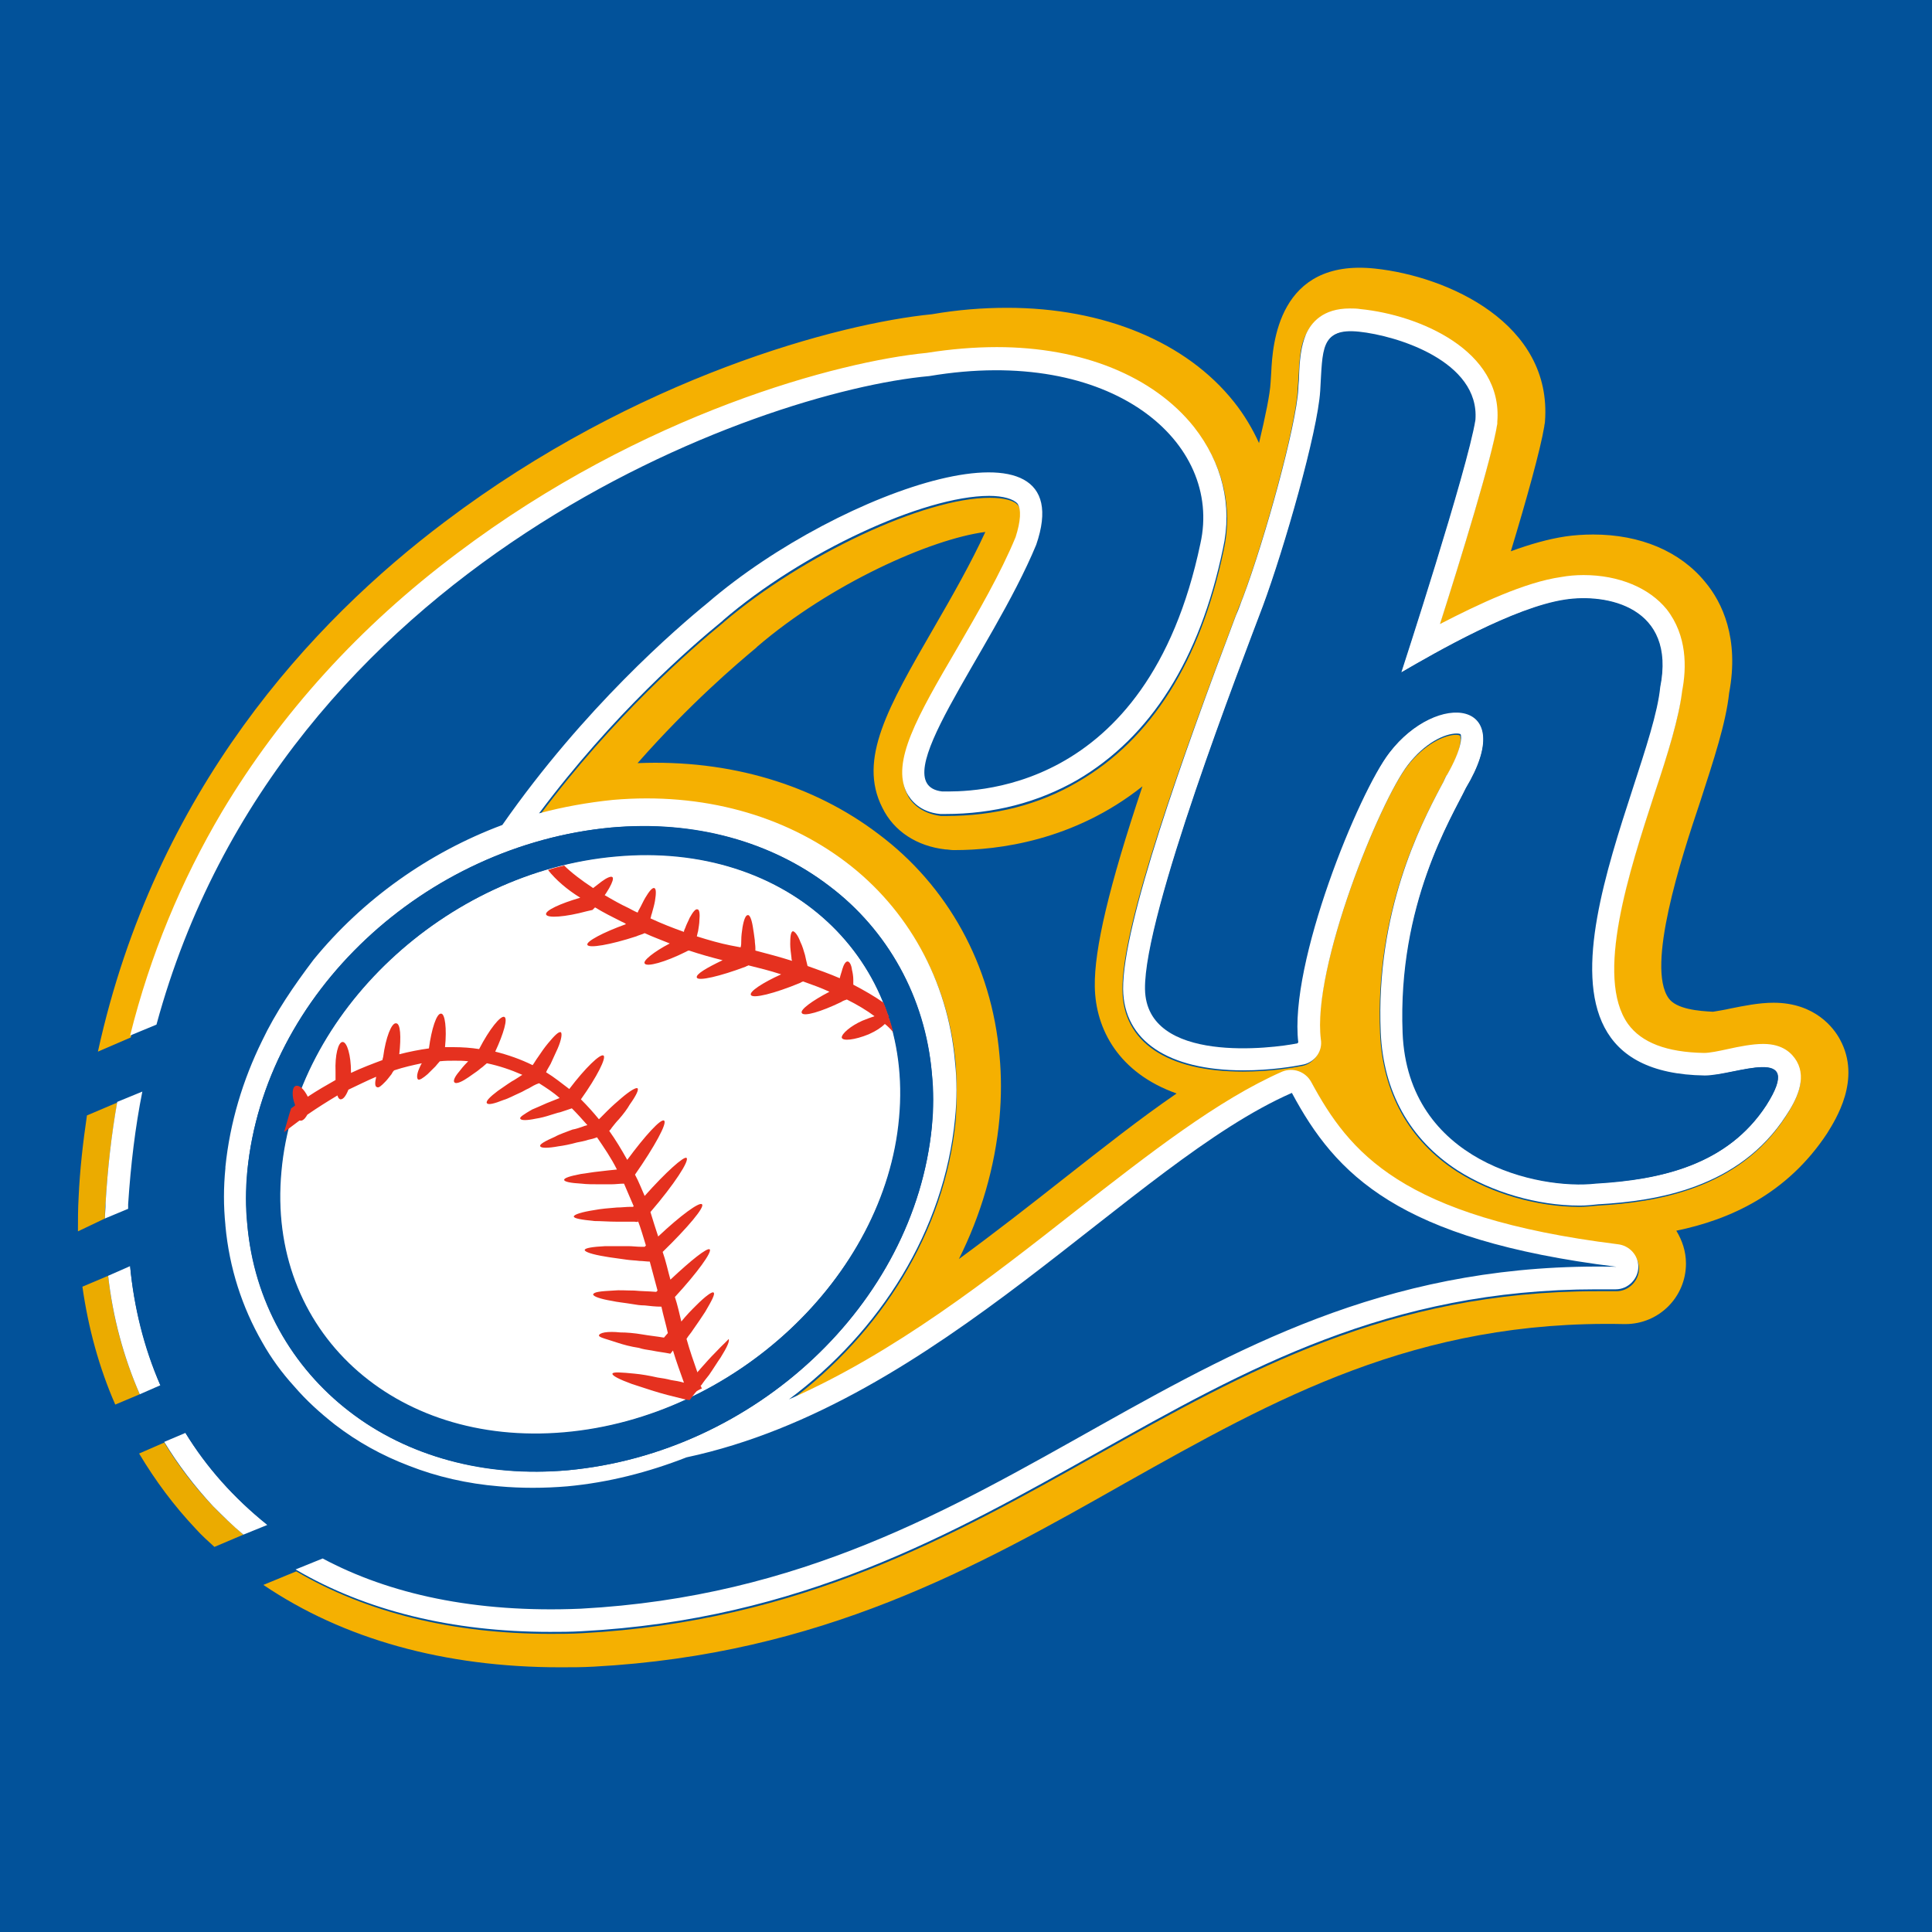
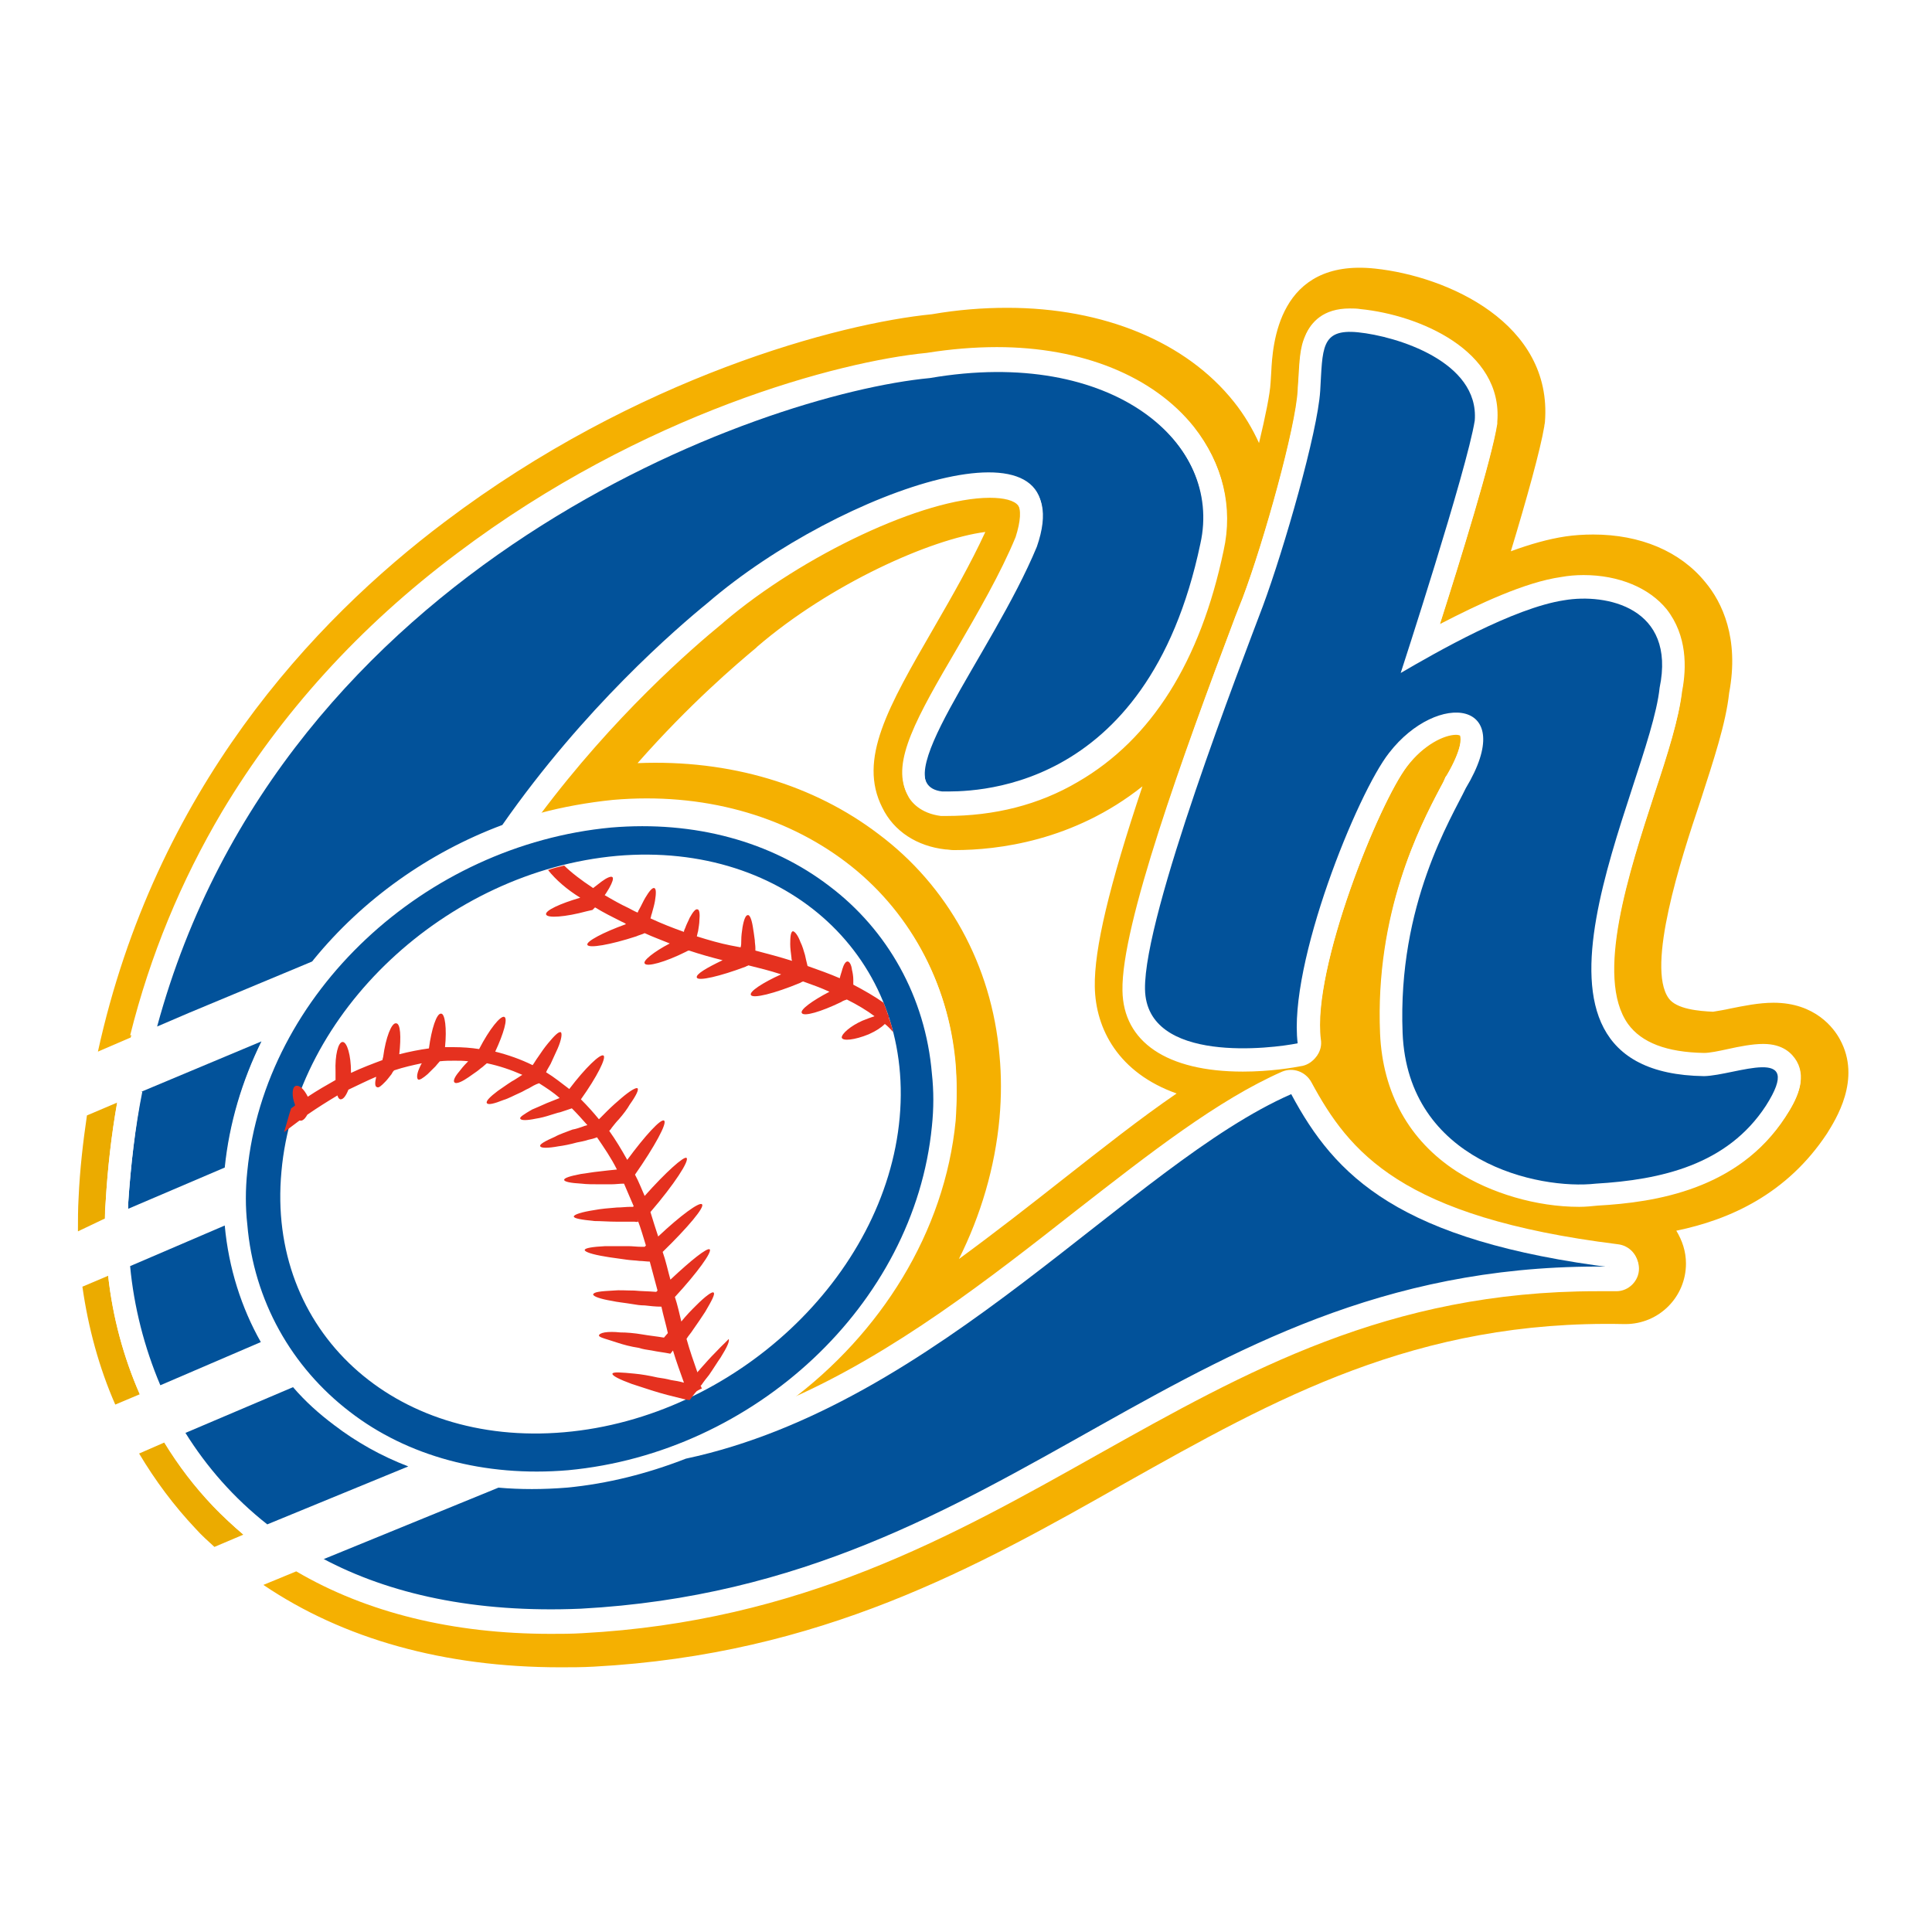
<svg xmlns="http://www.w3.org/2000/svg" width="150px" height="150px" viewBox="0 0 150 150" version="1.1">
  <g id="surface1">
-     <rect x="0" y="0" width="150" height="150" style="fill:rgb(0.784%,32.157%,60.392%);fill-opacity:1;stroke:none;" />
    <path style=" stroke:none;fill-rule:nonzero;fill:rgb(96.078%,69.02%,0.392%);fill-opacity:1;" d="M 10.148 80.551 C 11.699 74.352 14.051 68.551 17.301 63.148 C 21.801 55.551 27.949 48.801 35.551 43.102 C 50 32.199 65.199 28.199 72 27.551 C 73.852 27.25 75.699 27.102 77.449 27.102 C 84.051 27.102 89.602 29.352 92.75 33.301 C 94.949 36.051 95.75 39.398 95 42.75 C 93.199 51.352 89.398 57.398 83.699 60.699 C 80.648 62.5 77.199 63.352 73.449 63.352 L 73.25 63.352 C 73.148 63.352 73.102 63.352 73.051 63.352 C 71.449 63.148 70.699 62.25 70.449 61.699 C 69.25 59.352 71.301 55.801 74.352 50.5 C 75.949 47.75 77.75 44.648 78.898 41.852 C 79.301 40.648 79.398 39.699 79.051 39.25 C 78.75 38.852 77.949 38.648 76.852 38.648 C 71.75 38.648 62.301 43.102 56.199 48.301 C 56.199 48.301 56.199 48.301 56.148 48.352 C 53.699 50.352 47.648 55.602 41.898 63.301 C 43.75 62.801 45.699 62.449 47.648 62.25 C 54.602 61.648 60.949 63.449 65.75 67.102 C 70.551 70.75 73.648 76.25 74.199 82.602 C 74.301 84.051 74.301 85.5 74.199 87 C 73.352 95.699 68.352 103.551 61.301 108.801 C 69.551 105.199 76.898 99.398 83.648 94.102 C 89.301 89.699 94.602 85.5 99.602 83.352 C 100.449 83 101.449 83.301 101.852 84.148 C 104.801 89.602 108.801 94.648 125.648 96.75 C 126.551 96.852 127.25 97.602 127.25 98.5 C 127.25 99.449 126.449 100.25 125.5 100.25 L 125.449 100.25 C 124.949 100.25 124.5 100.25 124 100.25 C 107.801 100.25 96.801 106.449 85.199 112.949 C 73.898 119.301 62.148 125.898 45.199 126.801 C 44.352 126.852 43.551 126.852 42.75 126.852 C 35.148 126.852 28.449 125.199 23 122 L 20.449 123.051 C 26.648 127.25 34.5 129.449 43.5 129.449 C 44.352 129.449 45.199 129.449 46.102 129.398 C 63.75 128.449 75.801 121.699 87.352 115.148 C 99 108.602 109.949 102.449 126.102 102.801 C 126.148 102.801 126.199 102.801 126.199 102.801 C 128.801 102.801 130.898 100.699 130.898 98.102 C 130.898 97.148 130.602 96.301 130.148 95.551 C 134.301 94.699 138.75 92.699 141.852 88 C 142.5 86.949 144.551 83.801 142.852 80.699 C 142.398 79.852 140.949 77.852 137.699 77.852 C 136.551 77.852 135.352 78.102 134.352 78.301 C 133.949 78.398 133.301 78.5 133 78.551 C 131.898 78.5 130.148 78.352 129.551 77.5 C 127.801 75.051 130.5 66.699 132 62.25 C 133.051 59 134 56.148 134.25 53.801 C 135.051 49.551 133.699 46.75 132.398 45.199 C 130.449 42.801 127.352 41.5 123.699 41.5 C 122.949 41.5 122.199 41.551 121.551 41.648 C 120.199 41.852 118.801 42.25 117.301 42.801 C 118.5 38.852 119.602 34.898 119.898 33.102 C 119.898 33 119.949 32.852 119.949 32.75 C 120.551 25.102 112.398 21.449 106.75 20.852 C 99.199 20.051 98.801 26.801 98.699 28.898 L 98.648 29.699 C 98.602 30.602 98.25 32.301 97.75 34.398 C 97.25 33.301 96.602 32.199 95.801 31.199 C 92.102 26.551 85.699 23.898 78.199 23.898 C 76.301 23.898 74.352 24.051 72.352 24.398 C 65.199 25.102 49.449 29.25 34.551 40.5 C 24.25 48.25 12.051 61.352 7.602 81.648 Z M 82.602 91.5 C 80 93.551 77.25 95.699 74.449 97.75 C 76.148 94.352 77.25 90.648 77.602 86.801 C 77.75 85.148 77.75 83.5 77.602 81.949 C 77 74.898 73.551 68.75 68.199 64.75 C 63.199 60.949 56.699 58.949 49.5 59.25 C 53.551 54.648 57.199 51.551 58.699 50.301 C 58.75 50.25 58.75 50.25 58.801 50.199 C 64.449 45.352 72.25 41.852 76.5 41.301 C 75.398 43.699 73.949 46.25 72.5 48.75 C 68.949 54.898 66.602 58.949 68.5 62.699 C 69.398 64.551 71.199 65.699 73.398 65.949 C 73.602 65.949 73.801 66 74 66 L 74.148 66 C 77.449 66 83.352 65.301 88.699 61.051 C 86.102 68.801 84.949 73.699 85 76.602 C 85.051 79.898 86.852 83.301 91.352 84.898 C 88.5 86.852 85.602 89.148 82.602 91.5 Z M 138.602 86.75 C 134.949 92.352 128.551 93.352 124.051 93.602 C 123.602 93.648 123.102 93.699 122.602 93.699 C 119.301 93.699 115.75 92.648 113.102 90.949 C 109.398 88.551 107.352 84.852 107.148 80.25 C 106.75 70.898 110.25 64.148 111.75 61.301 C 111.949 60.949 112.102 60.648 112.199 60.398 C 112.199 60.352 112.25 60.301 112.301 60.25 C 113.5 58.301 113.449 57.301 113.352 57.102 C 113.301 57.102 113.25 57.051 113.051 57.051 C 112.148 57.051 110.551 57.801 109.25 59.5 C 107.051 62.352 101.852 75.199 102.5 80.801 C 102.602 81.699 102 82.551 101.148 82.75 C 100.398 82.898 98.602 83.199 96.5 83.199 C 90.602 83.199 87.199 80.898 87.148 76.898 C 87.051 71.852 91.801 58.75 95.898 47.898 C 96.102 47.352 96.301 46.852 96.449 46.5 C 98.148 42 100.602 33.148 100.75 30.301 C 100.75 30 100.801 29.699 100.801 29.449 C 100.898 28.102 100.898 27 101.352 26.051 C 101.75 25.148 102.699 24.051 104.75 24.051 C 105 24.051 105.301 24.051 105.602 24.102 C 110.102 24.602 116.648 27.301 116.199 32.852 C 116.199 32.898 116.199 32.949 116.199 33 C 115.801 35.648 113.352 43.551 111.75 48.551 C 114.699 46.949 118.352 45.301 121.148 44.898 C 121.699 44.801 122.301 44.75 122.898 44.75 C 125.648 44.75 127.949 45.699 129.352 47.398 C 130.949 49.398 130.898 51.949 130.551 53.75 C 130.352 55.801 129.449 58.551 128.398 61.75 C 126.449 67.75 123.75 75.949 126.352 79.602 C 127.398 81.051 129.301 81.801 132.25 81.852 C 132.699 81.852 133.398 81.699 134.102 81.551 C 135.051 81.352 136 81.148 136.852 81.148 C 138.398 81.148 139.148 81.852 139.449 82.5 C 140.301 83.801 139.449 85.449 138.602 86.75 Z M 138.602 86.75 " />
    <path style=" stroke:none;fill-rule:nonzero;fill:rgb(92.157%,67.059%,0%);fill-opacity:1;" d="M 18.898 119.148 C 18.102 118.449 17.301 117.75 16.551 116.949 C 15.102 115.449 13.852 113.801 12.75 112 L 10.801 112.852 C 12.051 114.949 13.5 116.898 15.199 118.699 C 15.648 119.199 16.148 119.648 16.648 120.102 Z M 18.898 119.148 " />
    <path style=" stroke:none;fill-rule:nonzero;fill:rgb(92.157%,67.059%,0%);fill-opacity:1;" d="M 10.852 108.25 C 9.602 105.398 8.75 102.301 8.398 99.051 L 6.398 99.898 C 6.852 103.102 7.699 106.199 8.949 109.051 Z M 10.852 108.25 " />
    <path style=" stroke:none;fill-rule:nonzero;fill:rgb(92.157%,67.059%,0%);fill-opacity:1;" d="M 8.148 94.602 C 8.148 94.199 8.148 93.801 8.199 93.398 C 8.352 90.75 8.648 88.148 9.102 85.602 L 6.75 86.602 C 6.449 88.648 6.199 90.801 6.102 93 C 6.051 93.852 6.051 94.75 6.051 95.602 Z M 8.148 94.602 " />
    <path style=" stroke:none;fill-rule:nonzero;fill:rgb(100%,100%,100%);fill-opacity:1;" d="M 8.398 99.051 C 8.75 102.25 9.602 105.398 10.852 108.25 L 12.449 107.551 C 11.148 104.602 10.398 101.449 10.102 98.301 Z M 8.398 99.051 " />
    <path style=" stroke:none;fill-rule:nonzero;fill:rgb(100%,100%,100%);fill-opacity:1;" d="M 14.398 111.25 L 12.75 111.949 C 13.852 113.75 15.102 115.398 16.551 116.949 C 17.301 117.699 18.051 118.449 18.898 119.148 L 20.75 118.398 C 18.148 116.301 16 113.898 14.398 111.25 Z M 14.398 111.25 " />
    <path style=" stroke:none;fill-rule:nonzero;fill:rgb(0.784%,32.157%,60.392%);fill-opacity:1;" d="M 22.75 107.699 L 14.398 111.25 C 16.051 113.898 18.148 116.301 20.75 118.352 L 31.699 113.852 C 29.602 113.051 27.648 111.949 25.949 110.648 C 24.75 109.75 23.699 108.801 22.75 107.699 Z M 22.75 107.699 " />
    <path style=" stroke:none;fill-rule:nonzero;fill:rgb(0.784%,32.157%,60.392%);fill-opacity:1;" d="M 9.949 93.5 C 9.949 93.602 9.949 93.75 9.949 93.852 L 17.449 90.648 C 17.801 87.199 18.801 83.898 20.301 80.852 L 11 84.75 C 10.5 87.5 10.148 90.449 9.949 93.5 Z M 9.949 93.5 " />
    <path style=" stroke:none;fill-rule:nonzero;fill:rgb(0.784%,32.157%,60.392%);fill-opacity:1;" d="M 45.051 125 C 79.301 123.148 91.602 97.648 125.449 98.449 C 108.551 96.352 103.648 91.301 100.25 84.949 C 87.801 90.398 72.898 109.051 53.25 113.25 C 50.301 114.398 47.199 115.199 44 115.5 C 42.148 115.648 40.398 115.648 38.699 115.5 L 25 121.102 C 30.199 123.852 36.801 125.398 45.051 125 Z M 45.051 125 " />
    <path style=" stroke:none;fill-rule:nonzero;fill:rgb(0.784%,32.157%,60.392%);fill-opacity:1;" d="M 17.449 95.148 L 10.102 98.301 C 10.398 101.449 11.199 104.602 12.449 107.551 L 20.25 104.199 C 18.75 101.551 17.75 98.449 17.449 95.148 Z M 17.449 95.148 " />
    <path style=" stroke:none;fill-rule:nonzero;fill:rgb(0.784%,32.157%,60.392%);fill-opacity:1;" d="M 39.051 64.199 C 45.398 55.102 52.551 48.949 55 46.949 C 65.352 38.102 84.199 31.801 80.5 42.449 C 77 50.898 68.449 61.051 73.199 61.602 C 75 61.602 89.102 62.148 93.25 42.352 C 95.051 34.5 86.449 26.898 72.199 29.352 C 59 30.602 21.949 43.801 12.199 79.699 L 14.648 78.648 L 24.352 74.602 C 28.148 70 33.25 66.352 39.051 64.199 Z M 39.051 64.199 " />
    <path style=" stroke:none;fill-rule:nonzero;fill:rgb(100%,100%,100%);fill-opacity:1;" d="M 139.5 82.398 C 139.148 81.801 138.449 81.051 136.898 81.051 C 136.051 81.051 135.051 81.25 134.148 81.449 C 133.449 81.602 132.75 81.75 132.301 81.75 C 129.398 81.699 127.449 80.949 126.398 79.5 C 123.801 75.852 126.5 67.648 128.449 61.648 C 129.5 58.5 130.352 55.75 130.602 53.648 C 130.949 51.852 131 49.352 129.398 47.301 C 128.051 45.648 125.699 44.648 122.949 44.648 C 122.352 44.648 121.75 44.699 121.199 44.801 C 118.398 45.199 114.801 46.898 111.801 48.449 C 113.398 43.449 115.852 35.5 116.25 32.898 C 116.25 32.852 116.25 32.801 116.25 32.75 C 116.699 27.199 110.148 24.449 105.648 24 C 105.352 23.949 105.051 23.949 104.801 23.949 C 102.699 23.949 101.801 25.051 101.398 25.949 C 101 26.898 100.898 27.949 100.852 29.352 C 100.852 29.602 100.801 29.898 100.801 30.199 C 100.648 33.051 98.199 41.898 96.5 46.398 C 96.352 46.75 96.199 47.25 95.949 47.801 C 91.852 58.648 87.148 71.801 87.199 76.801 C 87.25 80.801 90.699 83.102 96.551 83.102 C 98.648 83.102 100.449 82.801 101.199 82.648 C 102.102 82.449 102.699 81.602 102.551 80.699 C 101.852 75.148 107.102 62.25 109.301 59.398 C 110.602 57.699 112.148 56.949 113.102 56.949 C 113.301 56.949 113.398 57 113.398 57 C 113.5 57.199 113.5 58.148 112.352 60.148 C 112.301 60.199 112.301 60.25 112.25 60.301 C 112.148 60.551 112 60.852 111.801 61.199 C 110.301 64.051 106.801 70.801 107.199 80.148 C 107.398 84.75 109.449 88.449 113.148 90.852 C 115.801 92.551 119.352 93.602 122.648 93.602 C 123.148 93.602 123.648 93.551 124.102 93.5 C 128.602 93.25 135 92.25 138.648 86.648 C 139.449 85.449 140.301 83.801 139.5 82.398 Z M 137.148 85.801 C 134.148 90.398 129 91.602 123.949 91.852 C 119.5 92.398 109.398 90.148 108.949 80.148 C 108.551 70.148 112.75 63.398 113.852 61.148 C 117.949 54.25 111.602 53.551 107.898 58.398 C 105.5 61.5 100.051 74.801 100.801 80.949 C 98.898 81.352 89.051 82.602 88.949 76.75 C 88.852 70.898 96.449 51.398 98.102 47 C 99.75 42.551 102.352 33.5 102.551 30.301 C 102.75 27.102 102.551 25.449 105.5 25.75 C 108.449 26.051 114.898 28.051 114.551 32.602 C 113.949 36.398 108.801 52.199 108.801 52.199 C 111.551 50.602 117.551 47.148 121.5 46.551 C 124.75 46.051 130.148 47.102 128.898 53.352 C 128.148 61.102 115.449 83.25 132.352 83.5 C 134.75 83.5 140.199 81 137.148 85.801 Z M 137.148 85.801 " />
    <path style=" stroke:none;fill-rule:nonzero;fill:rgb(0.784%,32.157%,60.392%);fill-opacity:1;" d="M 132.301 83.551 C 115.398 83.301 128.051 61.148 128.852 53.398 C 130.148 47.148 124.699 46.051 121.449 46.602 C 117.5 47.199 111.5 50.648 108.75 52.25 C 108.75 52.25 113.898 36.449 114.5 32.648 C 114.852 28.051 108.398 26.102 105.449 25.801 C 102.5 25.5 102.699 27.102 102.5 30.352 C 102.301 33.551 99.699 42.602 98.051 47.051 C 96.398 51.449 88.801 71 88.898 76.801 C 89 82.648 98.852 81.398 100.75 81 C 100 74.852 105.398 61.551 107.852 58.449 C 111.602 53.602 117.949 54.301 113.801 61.199 C 112.699 63.5 108.5 70.199 108.898 80.199 C 109.301 90.199 119.449 92.398 123.898 91.898 C 128.949 91.602 134.102 90.449 137.102 85.852 C 140.199 81 134.75 83.5 132.301 83.551 Z M 132.301 83.551 " />
    <path style=" stroke:none;fill-rule:nonzero;fill:rgb(100%,100%,100%);fill-opacity:1;" d="M 20.352 80.801 C 18.852 83.852 17.852 87.148 17.5 90.602 C 17.5 90.648 17.5 90.648 17.5 90.699 C 17.352 92.199 17.352 93.648 17.5 95.102 L 17.5 95.148 C 17.801 98.449 18.801 101.5 20.352 104.199 C 21.051 105.449 21.898 106.602 22.852 107.648 C 23.801 108.75 24.852 109.699 26 110.602 C 27.75 111.949 29.648 113 31.75 113.801 C 33.898 114.648 36.301 115.199 38.75 115.398 C 40.449 115.551 42.25 115.551 44.051 115.398 C 47.25 115.102 50.352 114.301 53.301 113.148 C 72.949 108.949 87.852 90.301 100.301 84.852 C 103.699 91.199 108.551 96.25 125.5 98.352 C 91.648 97.602 79.352 123.051 45.102 124.898 C 36.852 125.25 30.199 123.75 25.051 121 L 22.949 121.852 C 28.398 125.051 35.102 126.699 42.699 126.699 C 43.5 126.699 44.301 126.699 45.148 126.648 C 62.148 125.75 73.852 119.148 85.148 112.801 C 96.801 106.25 107.801 100.102 123.949 100.102 C 124.398 100.102 124.898 100.102 125.398 100.102 L 125.449 100.102 C 126.398 100.102 127.199 99.301 127.199 98.352 C 127.199 97.449 126.5 96.699 125.602 96.602 C 108.75 94.5 104.75 89.449 101.801 84 C 101.352 83.199 100.398 82.852 99.551 83.199 C 94.551 85.398 89.25 89.551 83.602 93.949 C 76.852 99.25 69.449 105.051 61.25 108.648 C 68.352 103.352 73.301 95.551 74.148 86.852 C 74.301 85.352 74.301 83.898 74.148 82.449 C 73.602 76.102 70.449 70.551 65.699 66.949 C 60.898 63.301 54.551 61.5 47.602 62.102 C 45.648 62.301 43.699 62.648 41.852 63.148 C 47.602 55.449 53.648 50.199 56.102 48.199 C 56.102 48.199 56.102 48.199 56.148 48.148 C 62.25 42.898 71.699 38.5 76.801 38.5 C 77.898 38.5 78.699 38.75 79 39.102 C 79.301 39.551 79.25 40.449 78.852 41.699 C 77.699 44.5 75.898 47.602 74.301 50.352 C 71.199 55.648 69.199 59.148 70.398 61.551 C 70.699 62.102 71.398 63.051 73 63.199 C 73.102 63.199 73.148 63.199 73.199 63.199 L 73.398 63.199 C 77.148 63.199 80.602 62.301 83.648 60.551 C 89.352 57.199 93.148 51.199 94.949 42.602 C 95.699 39.25 94.898 35.949 92.699 33.148 C 89.551 29.199 84 26.949 77.398 26.949 C 75.648 26.949 73.801 27.102 71.949 27.398 C 65.199 28.051 49.949 32.051 35.5 42.949 C 27.898 48.648 21.801 55.398 17.25 63 C 14.051 68.398 11.648 74.199 10.102 80.398 L 12.148 79.551 C 21.898 43.648 58.898 30.398 72.148 29.199 C 86.352 26.801 94.949 34.352 93.199 42.199 C 89.051 62 75 61.449 73.148 61.449 C 68.449 60.898 76.949 50.75 80.449 42.301 C 84.148 31.602 65.301 37.898 54.949 46.801 C 52.5 48.801 45.352 54.949 39 64.051 C 33.25 66.199 28.148 69.852 24.352 74.5 C 22.801 76.551 21.398 78.602 20.352 80.801 M 9.949 93.852 C 9.949 93.75 9.949 93.602 9.949 93.5 C 10.148 90.449 10.5 87.5 11.051 84.75 L 9.102 85.551 C 8.648 88.102 8.352 90.75 8.199 93.398 C 8.199 93.801 8.148 94.199 8.148 94.602 Z M 44.102 114.148 C 37.602 114.75 31.648 113.051 27.148 109.602 C 22.648 106.148 19.75 101 19.199 95.051 C 19.102 93.699 19.102 92.352 19.199 90.949 C 20.551 77.102 33 65.602 47.449 64.25 C 53.949 63.648 59.898 65.352 64.398 68.801 C 68.898 72.199 71.801 77.398 72.352 83.352 C 72.449 84.699 72.449 86.051 72.352 87.449 C 71 101.301 58.551 112.801 44.102 114.148 Z M 44.102 114.148 " />
    <path style=" stroke:none;fill-rule:nonzero;fill:rgb(100%,100%,100%);fill-opacity:1;" d="M 47.852 66.5 C 34.602 67.648 22.898 78.602 21.801 91 C 20.699 103.352 30.5 112.398 43.75 111.25 C 57 110.102 68.699 99.148 69.801 86.801 C 70.949 74.398 61.102 65.301 47.852 66.5 Z M 47.852 66.5 " />
    <path style=" stroke:none;fill-rule:nonzero;fill:rgb(0.784%,32.157%,60.392%);fill-opacity:1;" d="M 72.352 83.352 C 71.852 77.398 68.898 72.199 64.398 68.801 C 59.898 65.352 53.949 63.699 47.449 64.25 C 33 65.602 20.551 77.102 19.199 90.949 C 19.051 92.352 19.051 93.75 19.199 95.051 C 19.699 101 22.648 106.148 27.148 109.602 C 31.602 113.051 37.602 114.699 44.102 114.148 C 58.551 112.801 71 101.301 72.352 87.449 C 72.5 86.051 72.5 84.699 72.352 83.352 Z M 69.852 86.75 C 68.75 99.102 57.051 110.051 43.801 111.199 C 30.551 112.352 20.699 103.301 21.852 90.949 C 22.949 78.602 34.648 67.648 47.898 66.449 C 61.102 65.301 70.949 74.398 69.852 86.75 Z M 69.852 86.75 " />
    <path style=" stroke:none;fill-rule:nonzero;fill:rgb(89.804%,19.216%,12.157%);fill-opacity:1;" d="M 69.352 80.148 C 69.25 79.75 69.148 79.352 69 79 C 69 78.949 69 78.898 69 78.852 C 69 78.801 68.949 78.801 68.949 78.801 C 68.852 78.5 68.75 78.199 68.602 77.852 C 67.898 77.352 67.102 76.898 66.25 76.449 C 66.25 76.301 66.25 76.199 66.25 76.051 C 66.25 75.801 66.199 75.5 66.148 75.301 C 66.102 74.898 65.949 74.648 65.801 74.648 C 65.648 74.648 65.5 74.898 65.398 75.25 C 65.352 75.449 65.25 75.699 65.199 75.949 C 64.398 75.602 63.551 75.301 62.699 75 C 62.602 74.602 62.551 74.398 62.5 74.148 C 62.398 73.801 62.301 73.449 62.148 73.148 C 61.949 72.602 61.699 72.301 61.551 72.301 C 61.398 72.352 61.352 72.699 61.352 73.301 C 61.352 73.602 61.398 73.949 61.449 74.352 C 61.449 74.398 61.449 74.5 61.5 74.602 C 60.551 74.301 59.602 74.051 58.648 73.801 C 58.648 73.75 58.648 73.648 58.648 73.602 C 58.648 73.398 58.602 73.199 58.602 73 C 58.551 72.602 58.5 72.25 58.449 71.949 C 58.352 71.352 58.199 71 58.051 71.051 C 57.898 71.051 57.75 71.398 57.648 72 C 57.602 72.301 57.551 72.648 57.551 73.051 C 57.551 73.199 57.551 73.398 57.5 73.551 C 57.25 73.5 56.949 73.449 56.699 73.398 C 55.949 73.25 55.051 73 54.102 72.699 C 54.148 72.551 54.148 72.449 54.199 72.301 C 54.25 71.949 54.301 71.699 54.301 71.449 C 54.352 70.949 54.301 70.602 54.148 70.602 C 54 70.551 53.801 70.801 53.551 71.25 C 53.449 71.5 53.301 71.75 53.199 72.051 C 53.148 72.148 53.102 72.25 53.102 72.352 C 52.25 72.051 51.352 71.699 50.5 71.301 C 50.551 71.199 50.551 71.051 50.602 70.949 C 50.699 70.602 50.801 70.25 50.852 69.949 C 50.949 69.352 50.949 69 50.801 68.949 C 50.648 68.898 50.398 69.199 50.102 69.699 C 49.949 69.949 49.801 70.301 49.602 70.648 C 49.551 70.699 49.551 70.801 49.5 70.852 C 49.25 70.75 49 70.602 48.801 70.5 C 48.148 70.199 47.551 69.852 46.949 69.5 C 47.102 69.301 47.199 69.102 47.301 68.949 C 47.551 68.5 47.648 68.199 47.551 68.102 C 47.449 68 47.102 68.148 46.699 68.449 C 46.5 68.602 46.301 68.75 46.051 68.949 C 45.148 68.352 44.352 67.75 43.801 67.199 C 43.398 67.301 42.949 67.398 42.551 67.551 C 43.148 68.301 44 69.051 45.051 69.699 C 43.5 70.148 42.301 70.699 42.398 71 C 42.5 71.301 43.898 71.199 45.551 70.75 L 46 70.648 C 46.102 70.551 46.148 70.5 46.199 70.449 C 46.852 70.852 47.551 71.199 48.25 71.551 C 48.352 71.602 48.5 71.648 48.602 71.75 C 46.801 72.398 45.5 73.102 45.602 73.352 C 45.699 73.648 47.398 73.352 49.398 72.699 C 49.602 72.602 49.852 72.551 50.051 72.449 C 50.699 72.75 51.398 73 52 73.25 C 50.75 73.898 49.898 74.602 50.051 74.801 C 50.199 75.102 51.648 74.699 53.25 73.898 C 53.352 73.852 53.398 73.801 53.5 73.801 C 54.398 74.102 55.301 74.352 56.102 74.551 C 54.852 75.148 54 75.648 54.102 75.898 C 54.199 76.199 55.898 75.801 57.898 75.051 C 57.949 75 58.051 75 58.102 74.949 C 58.898 75.148 59.75 75.352 60.648 75.648 C 59.199 76.301 58.148 77 58.301 77.25 C 58.449 77.551 60.102 77.148 62.148 76.301 C 62.199 76.25 62.25 76.25 62.352 76.199 C 63.051 76.449 63.75 76.699 64.398 77 C 63.051 77.699 62.102 78.398 62.25 78.648 C 62.398 78.949 63.75 78.551 65.301 77.801 C 65.449 77.699 65.602 77.648 65.75 77.602 C 66.551 78 67.301 78.449 67.898 78.898 C 67.602 79 67.301 79.102 66.949 79.25 C 66.051 79.648 65.352 80.25 65.352 80.551 C 65.398 80.852 66.352 80.75 67.449 80.301 C 68 80.051 68.398 79.801 68.699 79.5 C 68.898 79.648 69.148 79.898 69.352 80.148 Z M 69.352 80.148 " />
    <path style=" stroke:none;fill-rule:nonzero;fill:rgb(89.804%,19.216%,12.157%);fill-opacity:1;" d="M 55.5 105.051 C 55.148 105.398 54.801 105.801 54.352 106.301 C 54.301 106.398 54.199 106.449 54.148 106.551 C 53.852 105.699 53.551 104.852 53.301 103.949 C 53.449 103.699 53.648 103.5 53.801 103.25 C 54.148 102.75 54.5 102.25 54.75 101.852 C 55.25 101 55.551 100.449 55.398 100.352 C 55.301 100.25 54.75 100.648 54.051 101.352 C 53.699 101.699 53.301 102.102 52.898 102.602 C 52.75 102 52.602 101.301 52.398 100.699 C 54.148 98.801 55.301 97.199 55.102 97 C 54.898 96.852 53.648 97.852 52.051 99.352 C 51.852 98.648 51.699 97.898 51.449 97.199 C 53.398 95.301 54.75 93.699 54.5 93.5 C 54.301 93.301 52.852 94.352 51.102 96 C 50.898 95.398 50.699 94.75 50.5 94.102 C 52.352 91.949 53.551 90.102 53.301 89.898 C 53.102 89.75 51.699 91 50.051 92.852 C 49.801 92.301 49.602 91.75 49.301 91.199 C 50.801 89.051 51.852 87.148 51.551 87 C 51.301 86.852 50.102 88.148 48.699 90.051 C 48.25 89.25 47.801 88.5 47.301 87.801 C 47.398 87.699 47.449 87.648 47.5 87.551 C 47.699 87.301 47.852 87.102 48.051 86.898 C 48.398 86.5 48.699 86.102 48.898 85.75 C 49.398 85.051 49.602 84.602 49.5 84.5 C 49.398 84.398 48.898 84.699 48.25 85.25 C 47.898 85.551 47.551 85.852 47.148 86.25 C 46.949 86.449 46.75 86.648 46.551 86.852 L 46.5 86.898 C 46.051 86.352 45.602 85.852 45.102 85.352 C 46.352 83.602 47.102 82.102 46.852 81.949 C 46.602 81.801 45.449 82.898 44.199 84.551 C 43.602 84.102 43.051 83.648 42.398 83.25 C 42.5 83 42.648 82.801 42.75 82.602 C 42.949 82.148 43.148 81.75 43.301 81.398 C 43.602 80.699 43.648 80.25 43.551 80.148 C 43.398 80.051 43.051 80.398 42.551 81 C 42.301 81.301 42.051 81.648 41.75 82.102 C 41.602 82.301 41.5 82.5 41.352 82.699 C 40.449 82.25 39.449 81.898 38.449 81.648 C 39.102 80.25 39.449 79.051 39.148 78.949 C 38.852 78.852 38 79.898 37.199 81.449 C 36.602 81.352 35.898 81.301 35.25 81.301 C 35 81.301 34.801 81.301 34.551 81.301 C 34.699 79.852 34.551 78.699 34.25 78.699 C 33.898 78.648 33.5 79.898 33.301 81.398 C 32.551 81.5 31.801 81.648 31 81.852 C 31.148 80.5 31.102 79.449 30.75 79.449 C 30.398 79.398 29.949 80.551 29.75 82.051 L 29.699 82.25 L 29.699 82.301 C 28.898 82.602 28.102 82.898 27.25 83.301 C 27.25 83.25 27.25 83.25 27.25 83.199 C 27.25 81.949 26.949 80.898 26.602 80.898 C 26.25 80.898 26 81.949 26.051 83.199 C 26.051 83.352 26.051 83.602 26.051 83.699 C 26.051 83.75 26.051 83.801 26.051 83.852 C 25.352 84.25 24.648 84.648 23.898 85.148 C 23.602 84.551 23.25 84.25 23 84.301 C 22.648 84.352 22.648 85.148 22.898 85.75 L 22.898 85.852 C 22.801 85.898 22.699 86 22.602 86.051 C 22.398 86.648 22.25 87.301 22.051 87.898 C 22.449 87.602 22.852 87.301 23.25 87 L 23.301 87 C 23.449 87.051 23.648 86.898 23.801 86.648 C 23.801 86.602 23.852 86.602 23.852 86.551 C 24.648 86 25.449 85.5 26.199 85.051 C 26.25 85.25 26.352 85.352 26.449 85.352 C 26.648 85.352 26.852 85.102 27.051 84.602 C 27.801 84.25 28.5 83.898 29.199 83.602 L 29.199 83.648 C 29.102 84.051 29.102 84.352 29.25 84.398 C 29.398 84.5 29.602 84.301 29.898 84 C 30.051 83.852 30.199 83.648 30.398 83.398 C 30.449 83.301 30.5 83.199 30.602 83.102 C 31.352 82.852 32.051 82.699 32.75 82.551 C 32.648 82.699 32.602 82.852 32.551 82.949 C 32.352 83.398 32.352 83.699 32.449 83.801 C 32.551 83.898 32.852 83.699 33.199 83.398 C 33.352 83.25 33.551 83.051 33.801 82.801 C 33.898 82.699 34 82.551 34.102 82.449 L 34.148 82.398 C 34.551 82.352 34.898 82.352 35.301 82.352 C 35.648 82.352 36 82.352 36.352 82.398 C 36.301 82.449 36.25 82.5 36.25 82.5 C 36 82.75 35.801 83 35.648 83.199 C 35.301 83.602 35.148 83.949 35.301 84.051 C 35.398 84.148 35.75 84.051 36.199 83.75 C 36.449 83.602 36.699 83.398 37 83.199 C 37.148 83.102 37.301 82.949 37.449 82.852 C 37.551 82.75 37.699 82.648 37.801 82.551 C 38.75 82.75 39.648 83.051 40.551 83.449 C 40.5 83.5 40.449 83.5 40.398 83.551 C 40.148 83.699 39.949 83.852 39.75 83.949 C 39.352 84.199 38.949 84.5 38.648 84.699 C 38.051 85.148 37.699 85.5 37.801 85.648 C 37.898 85.801 38.352 85.699 39.102 85.398 C 39.449 85.301 39.898 85.051 40.352 84.852 C 40.602 84.75 40.801 84.602 41.051 84.5 C 41.301 84.352 41.551 84.199 41.852 84.102 C 42.398 84.449 42.949 84.801 43.449 85.25 C 43.102 85.398 42.801 85.5 42.449 85.648 C 42 85.852 41.648 86 41.301 86.148 C 40.699 86.5 40.301 86.75 40.398 86.852 C 40.449 87 40.898 87 41.602 86.852 C 41.949 86.801 42.352 86.699 42.801 86.551 C 43 86.5 43.25 86.398 43.5 86.352 C 43.801 86.25 44.102 86.148 44.398 86.051 C 44.801 86.449 45.199 86.898 45.602 87.352 C 45.5 87.398 45.398 87.398 45.301 87.449 C 45 87.551 44.75 87.648 44.449 87.699 C 43.949 87.898 43.449 88.051 43.102 88.25 C 42.301 88.602 41.852 88.852 41.949 89 C 42 89.148 42.551 89.148 43.352 89 C 43.75 88.949 44.25 88.852 44.801 88.699 C 45.051 88.648 45.352 88.602 45.648 88.5 C 45.898 88.449 46.102 88.398 46.352 88.301 C 46.898 89.102 47.449 89.898 47.898 90.801 C 47.398 90.852 46.949 90.898 46.551 90.949 C 46 91 45.5 91.102 45.102 91.148 C 44.301 91.301 43.801 91.449 43.801 91.602 C 43.801 91.75 44.301 91.852 45.148 91.898 C 45.551 91.949 46.051 91.949 46.602 91.949 C 46.898 91.949 47.148 91.949 47.449 91.949 C 47.801 91.949 48.102 91.898 48.449 91.898 C 48.699 92.5 48.949 93.051 49.199 93.648 L 49.148 93.699 C 49.148 93.699 49.102 93.699 48.949 93.699 C 48.602 93.699 48.25 93.75 47.898 93.75 C 47.25 93.801 46.648 93.852 46.148 93.949 C 45.148 94.102 44.551 94.301 44.551 94.449 C 44.551 94.602 45.148 94.699 46.148 94.801 C 46.648 94.801 47.25 94.852 47.898 94.852 C 48.25 94.852 48.551 94.852 48.898 94.852 L 49.25 94.852 C 49.352 94.852 49.449 94.898 49.5 94.852 L 49.551 94.852 C 49.449 94.551 49.5 94.75 49.5 94.699 C 49.75 95.352 49.949 96.051 50.148 96.699 L 50.051 96.801 L 49.801 96.801 C 49.449 96.801 49.102 96.75 48.75 96.75 C 48.102 96.75 47.5 96.75 47 96.75 C 46 96.801 45.398 96.898 45.398 97.051 C 45.398 97.199 46 97.398 46.949 97.551 C 47.449 97.648 48 97.699 48.648 97.801 C 49 97.852 49.301 97.852 49.648 97.898 C 49.898 97.898 50.199 97.949 50.449 97.949 C 50.648 98.699 50.852 99.449 51.051 100.199 C 51 100.25 50.949 100.301 50.949 100.301 C 50.352 100.25 49.75 100.25 49.25 100.199 C 48.648 100.199 48.102 100.148 47.602 100.199 C 46.648 100.25 46.102 100.301 46.051 100.5 C 46.051 100.648 46.602 100.852 47.5 101 C 47.949 101.102 48.5 101.148 49.102 101.25 C 49.398 101.301 49.699 101.352 50.051 101.352 C 50.449 101.398 50.898 101.449 51.352 101.449 C 51.5 102.148 51.699 102.801 51.852 103.5 C 51.75 103.602 51.648 103.75 51.551 103.852 C 50.949 103.75 50.398 103.699 49.852 103.602 C 49.25 103.5 48.648 103.449 48.148 103.449 C 47.699 103.398 47.25 103.398 46.949 103.449 C 46.648 103.5 46.5 103.602 46.5 103.699 C 46.551 103.852 47.051 103.949 47.949 104.25 C 48.398 104.398 48.949 104.551 49.602 104.648 C 49.898 104.75 50.25 104.801 50.602 104.852 C 51.051 104.949 51.551 105 52.051 105.102 L 52.25 104.852 C 52.5 105.699 52.801 106.5 53.102 107.352 C 52.75 107.25 52.449 107.199 52.102 107.148 C 51.75 107.051 51.398 107 51.051 106.949 C 50.398 106.801 49.801 106.699 49.25 106.648 C 48.25 106.551 47.602 106.5 47.551 106.648 C 47.5 106.801 48.102 107.102 49.051 107.449 C 49.551 107.602 50.102 107.801 50.75 108 C 51.102 108.102 51.398 108.199 51.801 108.301 C 52.199 108.398 52.602 108.5 53 108.602 C 53.199 108.648 53.352 108.699 53.551 108.699 C 53.75 108.449 53.898 108.199 54.102 108 C 54.199 107.949 54.352 107.852 54.5 107.801 C 54.449 107.75 54.449 107.648 54.398 107.602 C 54.398 107.602 54.398 107.551 54.449 107.551 C 54.648 107.25 54.852 107 55.051 106.75 C 55.398 106.25 55.699 105.75 55.949 105.398 C 56.449 104.602 56.699 104.051 56.551 103.949 C 56.648 103.949 56.148 104.352 55.5 105.051 Z M 49.199 93.801 Z M 49.199 93.801 " />
  </g>
</svg>
